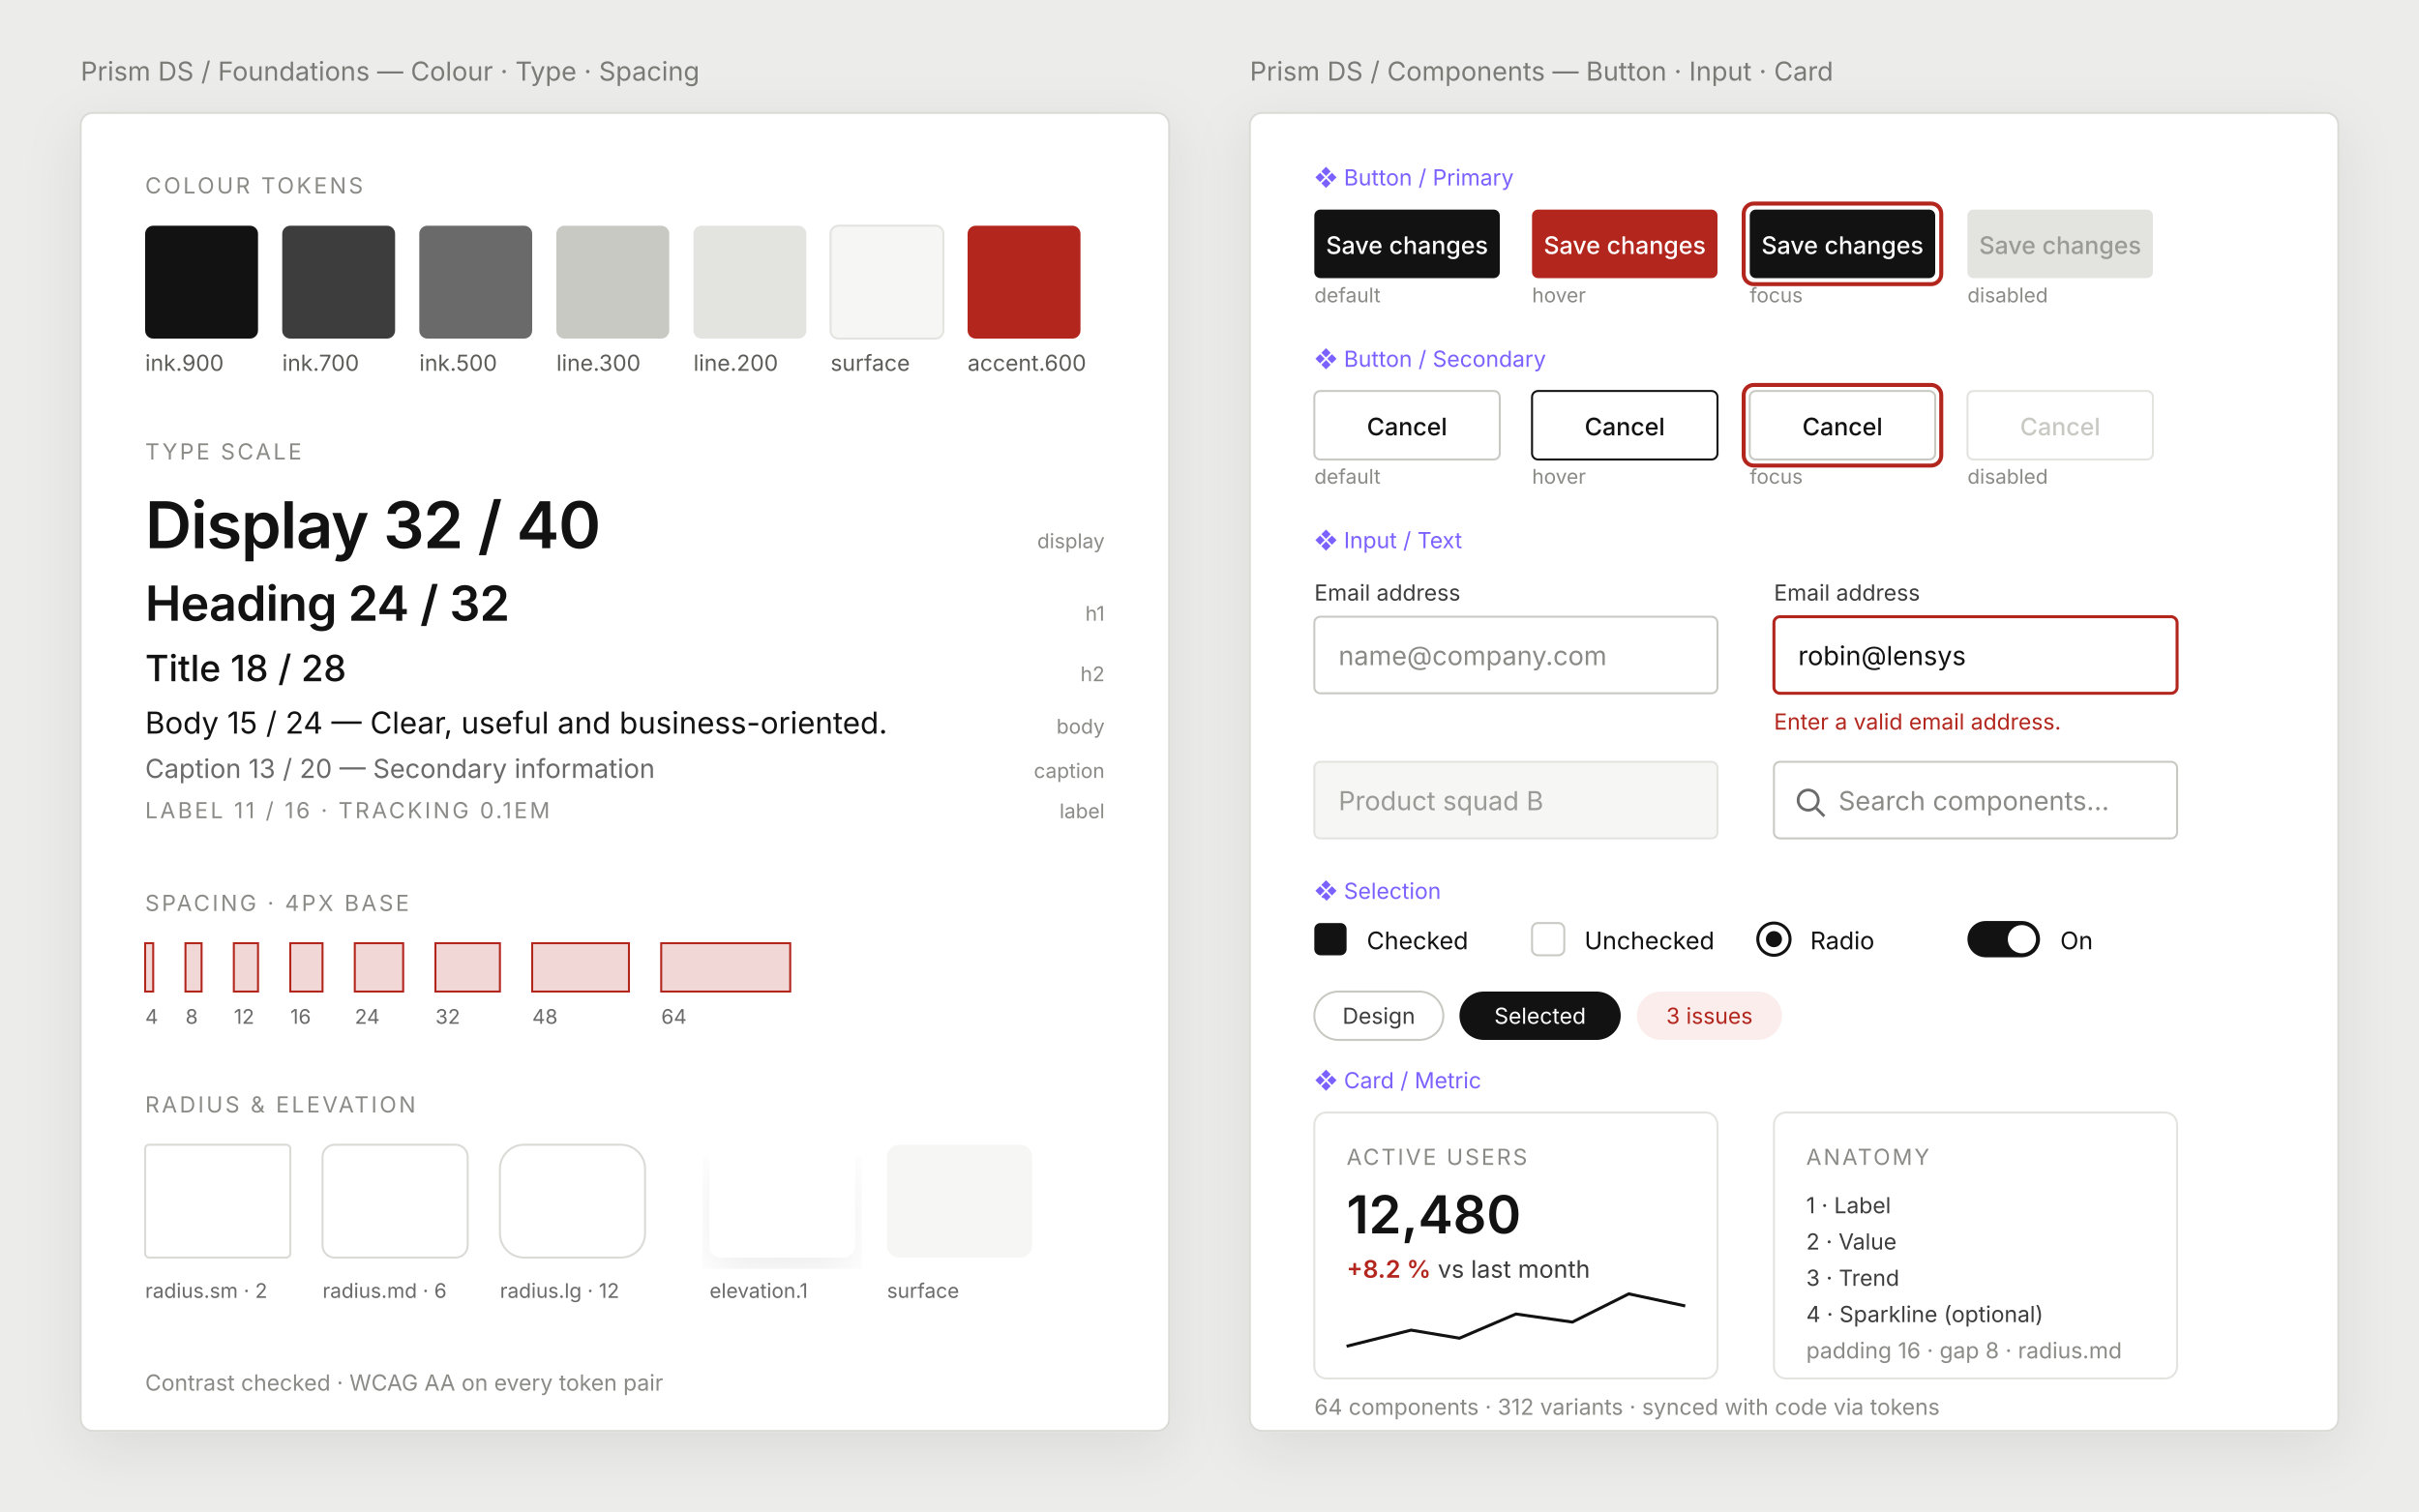
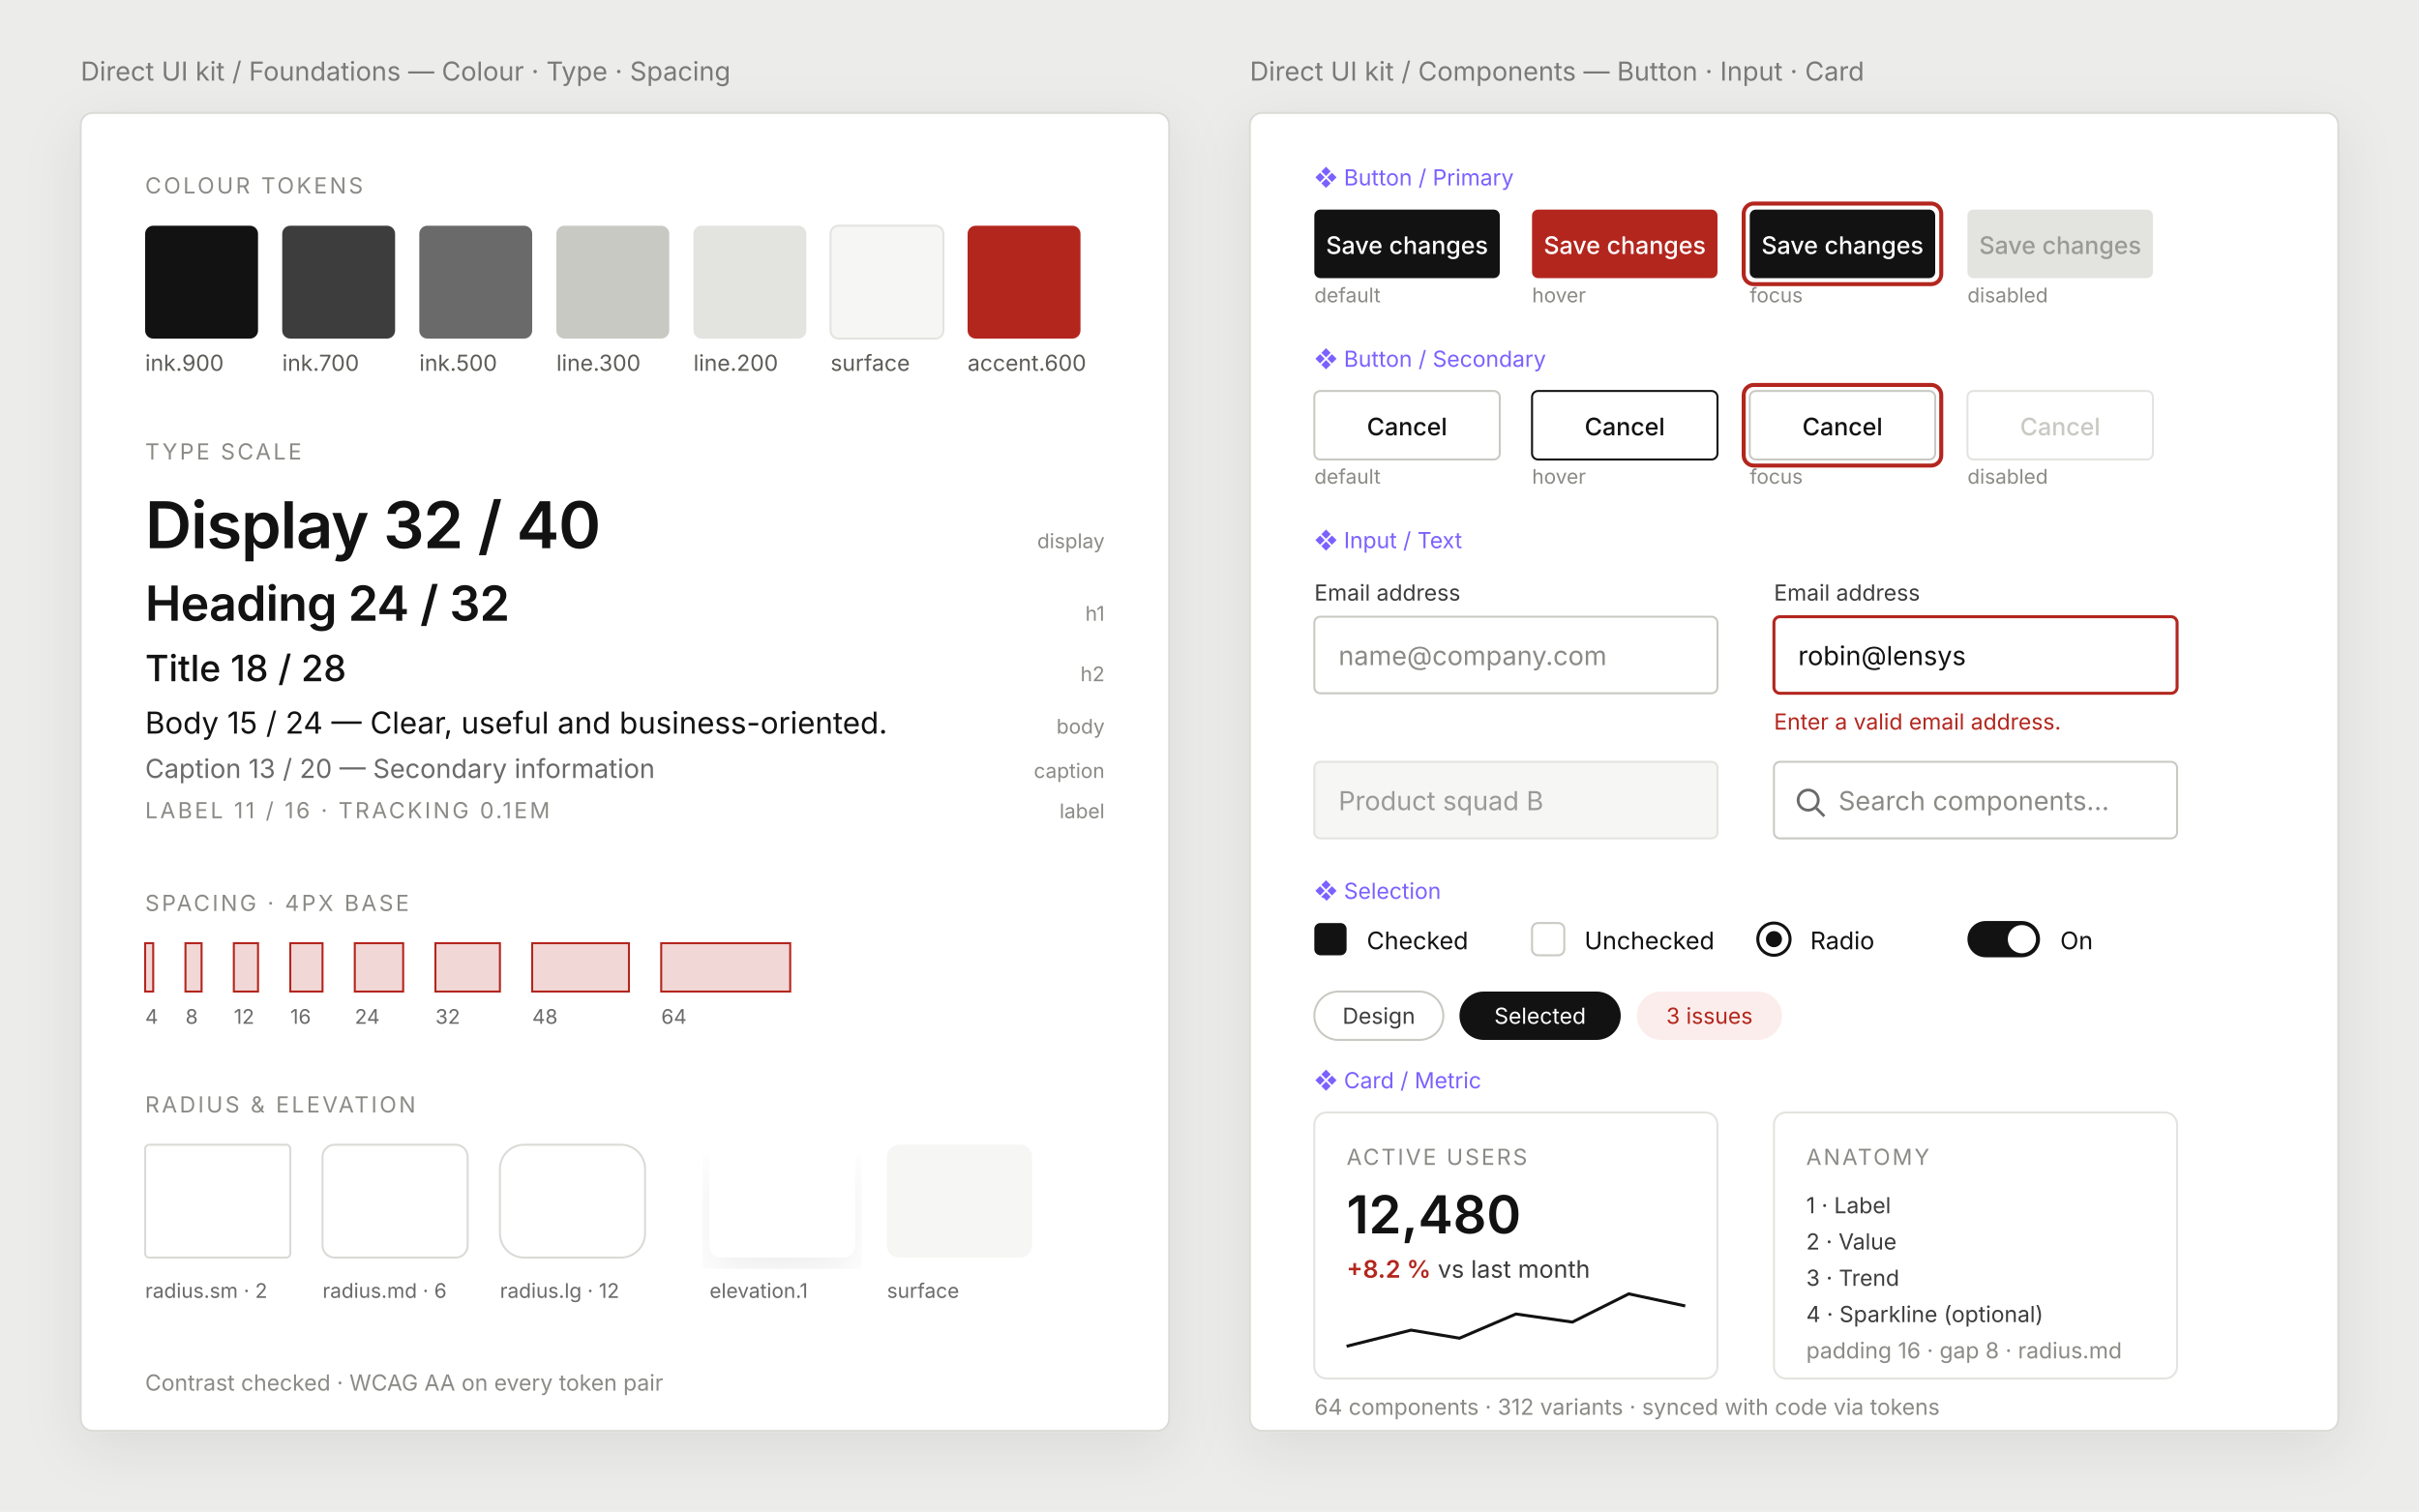
<svg xmlns="http://www.w3.org/2000/svg" viewBox="0 0 1200 750" width="1200" height="750" font-family="Inter, 'Helvetica Neue', Arial, sans-serif">
  <defs>
    <filter id="shadow" x="-5%" y="-5%" width="110%" height="115%">
      <feDropShadow dx="0" dy="8" stdDeviation="14" flood-color="#000" flood-opacity="0.08" />
    </filter>
  </defs>
  <rect width="1200" height="750" fill="#ECECEA" />
-   <text x="40" y="40" font-size="13" fill="#7A7A76">Prism DS  /  Foundations  —  Colour · Type · Spacing</text>
-   <text x="620" y="40" font-size="13" fill="#7A7A76">Prism DS  /  Components  —  Button · Input · Card</text>
+   <text x="40" y="40" font-size="13" fill="#7A7A76">Direct UI kit  /  Foundations  —  Colour · Type · Spacing</text>
+   <text x="620" y="40" font-size="13" fill="#7A7A76">Direct UI kit  /  Components  —  Button · Input · Card</text>
  <g filter="url(#shadow)">
    <rect x="40" y="56" width="540" height="654" rx="6" fill="#FFFFFF" stroke="#DADAD6" />
  </g>
  <text x="72" y="96" font-size="11" fill="#8A8A86" letter-spacing="1.2">COLOUR TOKENS</text>
  <g font-size="11" fill="#5C5C58">
    <rect x="72" y="112" width="56" height="56" rx="4" fill="#121212" />
    <text x="72" y="184">ink.900</text>
    <rect x="140" y="112" width="56" height="56" rx="4" fill="#3D3D3D" />
    <text x="140" y="184">ink.700</text>
    <rect x="208" y="112" width="56" height="56" rx="4" fill="#6A6A6A" />
    <text x="208" y="184">ink.500</text>
    <rect x="276" y="112" width="56" height="56" rx="4" fill="#C9C9C4" />
    <text x="276" y="184">line.300</text>
    <rect x="344" y="112" width="56" height="56" rx="4" fill="#E3E3E0" />
    <text x="344" y="184">line.200</text>
    <rect x="412" y="112" width="56" height="56" rx="4" fill="#F6F6F4" stroke="#E3E3E0" />
    <text x="412" y="184">surface</text>
    <rect x="480" y="112" width="56" height="56" rx="4" fill="#B3261E" />
    <text x="480" y="184">accent.600</text>
  </g>
  <text x="72" y="228" font-size="11" fill="#8A8A86" letter-spacing="1.2">TYPE SCALE</text>
  <g fill="#121212">
    <text x="72" y="272" font-size="32" font-weight="600" letter-spacing="-0.5">Display 32 / 40</text>
    <text x="72" y="308" font-size="24" font-weight="600" letter-spacing="-0.3">Heading 24 / 32</text>
    <text x="72" y="338" font-size="18" font-weight="500">Title 18 / 28</text>
    <text x="72" y="364" font-size="15">Body 15 / 24 — Clear, useful and business-oriented.</text>
    <text x="72" y="386" font-size="13" fill="#6A6A6A">Caption 13 / 20 — Secondary information</text>
    <text x="72" y="406" font-size="11" fill="#8A8A86" letter-spacing="1.2">LABEL 11 / 16 · TRACKING 0.1EM</text>
  </g>
  <g font-size="10" fill="#8A8A86" text-anchor="end">
    <text x="548" y="272">display</text>
    <text x="548" y="308">h1</text>
    <text x="548" y="338">h2</text>
    <text x="548" y="364">body</text>
    <text x="548" y="386">caption</text>
    <text x="548" y="406">label</text>
  </g>
  <text x="72" y="452" font-size="11" fill="#8A8A86" letter-spacing="1.2">SPACING · 4PX BASE</text>
  <g fill="#B3261E" fill-opacity="0.18" stroke="#B3261E" stroke-width="1">
    <rect x="72" y="468" width="4" height="24" />
    <rect x="92" y="468" width="8" height="24" />
    <rect x="116" y="468" width="12" height="24" />
    <rect x="144" y="468" width="16" height="24" />
    <rect x="176" y="468" width="24" height="24" />
    <rect x="216" y="468" width="32" height="24" />
    <rect x="264" y="468" width="48" height="24" />
    <rect x="328" y="468" width="64" height="24" />
  </g>
  <g font-size="10" fill="#6A6A6A">
    <text x="72" y="508">4</text>
    <text x="92" y="508">8</text>
    <text x="116" y="508">12</text>
    <text x="144" y="508">16</text>
    <text x="176" y="508">24</text>
    <text x="216" y="508">32</text>
    <text x="264" y="508">48</text>
    <text x="328" y="508">64</text>
  </g>
  <text x="72" y="552" font-size="11" fill="#8A8A86" letter-spacing="1.2">RADIUS &amp; ELEVATION</text>
  <g fill="#FFFFFF" stroke="#DADAD6">
    <rect x="72" y="568" width="72" height="56" rx="2" />
    <rect x="160" y="568" width="72" height="56" rx="6" />
    <rect x="248" y="568" width="72" height="56" rx="12" />
  </g>
  <g filter="url(#shadow)">
    <rect x="352" y="568" width="72" height="56" rx="6" fill="#FFFFFF" />
  </g>
  <rect x="440" y="568" width="72" height="56" rx="6" fill="#F6F6F4" />
  <g font-size="10" fill="#6A6A6A">
    <text x="72" y="644">radius.sm · 2</text>
    <text x="160" y="644">radius.md · 6</text>
    <text x="248" y="644">radius.lg · 12</text>
    <text x="352" y="644">elevation.1</text>
    <text x="440" y="644">surface</text>
  </g>
  <text x="72" y="690" font-size="11" fill="#8A8A86">Contrast checked · WCAG AA on every token pair</text>
  <g filter="url(#shadow)">
    <rect x="620" y="56" width="540" height="654" rx="6" fill="#FFFFFF" stroke="#DADAD6" />
  </g>
  <g font-size="11" fill="#7B61FF">
    <text x="652" y="92">❖ Button / Primary</text>
    <text x="652" y="182">❖ Button / Secondary</text>
    <text x="652" y="272">❖ Input / Text</text>
    <text x="652" y="446">❖ Selection</text>
    <text x="652" y="540">❖ Card / Metric</text>
  </g>
  <g font-size="10" fill="#8A8A86">
    <text x="652" y="150">default</text>
    <text x="760" y="150">hover</text>
    <text x="868" y="150">focus</text>
    <text x="976" y="150">disabled</text>
    <text x="652" y="240">default</text>
    <text x="760" y="240">hover</text>
    <text x="868" y="240">focus</text>
    <text x="976" y="240">disabled</text>
  </g>
  <rect x="652" y="104" width="92" height="34" rx="3" fill="#121212" />
  <rect x="760" y="104" width="92" height="34" rx="3" fill="#B3261E" />
  <rect x="868" y="104" width="92" height="34" rx="3" fill="#121212" />
  <rect x="865" y="101" width="98" height="40" rx="5" fill="none" stroke="#B3261E" stroke-width="2" />
  <rect x="976" y="104" width="92" height="34" rx="3" fill="#E3E3E0" />
  <g font-size="12" font-weight="500" fill="#FFFFFF" text-anchor="middle">
    <text x="698" y="126">Save changes</text>
    <text x="806" y="126">Save changes</text>
    <text x="914" y="126">Save changes</text>
    <text x="1022" y="126" fill="#9A9A96">Save changes</text>
  </g>
  <g fill="#FFFFFF" stroke="#C9C9C4">
    <rect x="652" y="194" width="92" height="34" rx="3" />
    <rect x="760" y="194" width="92" height="34" rx="3" stroke="#121212" />
    <rect x="868" y="194" width="92" height="34" rx="3" />
    <rect x="976" y="194" width="92" height="34" rx="3" stroke="#E3E3E0" />
  </g>
  <rect x="865" y="191" width="98" height="40" rx="5" fill="none" stroke="#B3261E" stroke-width="2" />
  <g font-size="12" font-weight="500" fill="#121212" text-anchor="middle">
    <text x="698" y="216">Cancel</text>
    <text x="806" y="216">Cancel</text>
    <text x="914" y="216">Cancel</text>
    <text x="1022" y="216" fill="#C9C9C4">Cancel</text>
  </g>
  <g font-size="11" fill="#3D3D3D">
    <text x="652" y="298">Email address</text>
    <rect x="652" y="306" width="200" height="38" rx="3" fill="#FFFFFF" stroke="#C9C9C4" />
    <text x="664" y="330" fill="#8A8A86" font-size="13">name@company.com</text>
    <text x="880" y="298">Email address</text>
    <rect x="880" y="306" width="200" height="38" rx="3" fill="#FFFFFF" stroke="#B3261E" stroke-width="1.5" />
    <text x="892" y="330" fill="#121212" font-size="13">robin@lensys</text>
    <text x="880" y="362" fill="#B3261E" font-size="11">Enter a valid email address.</text>
    <rect x="652" y="378" width="200" height="38" rx="3" fill="#F6F6F4" stroke="#E3E3E0" />
    <text x="664" y="402" fill="#9A9A96" font-size="13">Product squad B</text>
    <rect x="880" y="378" width="200" height="38" rx="3" fill="#FFFFFF" stroke="#C9C9C4" />
    <circle cx="897" cy="397" r="5" fill="none" stroke="#6A6A6A" stroke-width="1.4" />
    <path d="M901 401l4 4" stroke="#6A6A6A" stroke-width="1.4" />
    <text x="912" y="402" fill="#8A8A86" font-size="13">Search components…</text>
  </g>
  <g font-size="12" fill="#121212">
    <rect x="652" y="458" width="16" height="16" rx="3" fill="#121212" />
    <path d="M656 446l3 3 5.5-6" fill="none" stroke="#FFF" stroke-width="1.6" />
    <text x="678" y="471">Checked</text>
    <rect x="760" y="458" width="16" height="16" rx="3" fill="#FFFFFF" stroke="#C9C9C4" />
    <text x="786" y="471">Unchecked</text>
    <circle cx="880" cy="466" r="8" fill="#FFFFFF" stroke="#121212" stroke-width="1.5" />
    <circle cx="880" cy="466" r="4" fill="#121212" />
    <text x="898" y="471">Radio</text>
    <rect x="976" y="457" width="36" height="18" rx="9" fill="#121212" />
    <circle cx="1003" cy="466" r="7" fill="#FFF" />
    <text x="1022" y="471">On</text>
  </g>
  <g font-size="11">
    <rect x="652" y="492" width="64" height="24" rx="12" fill="#FFFFFF" stroke="#C9C9C4" />
    <text x="684" y="508" fill="#3D3D3D" text-anchor="middle">Design</text>
    <rect x="724" y="492" width="80" height="24" rx="12" fill="#121212" />
    <text x="764" y="508" fill="#FFF" text-anchor="middle">Selected</text>
    <rect x="812" y="492" width="72" height="24" rx="12" fill="#FBEDEB" />
    <text x="848" y="508" fill="#B3261E" text-anchor="middle">3 issues</text>
  </g>
  <rect x="652" y="552" width="200" height="132" rx="6" fill="#FFFFFF" stroke="#E3E3E0" />
  <text x="668" y="578" font-size="11" fill="#8A8A86" letter-spacing="1">ACTIVE USERS</text>
  <text x="668" y="612" font-size="26" font-weight="600" fill="#121212">12,480</text>
  <text x="668" y="634" font-size="12" fill="#3D3D3D">
    <tspan fill="#B3261E" font-weight="600">+8.2 %</tspan> vs last month</text>
  <polyline points="668,668 700,660 724,664 752,652 780,656 808,642 836,648" fill="none" stroke="#121212" stroke-width="1.5" />
  <rect x="880" y="552" width="200" height="132" rx="6" fill="#FFFFFF" stroke="#E3E3E0" />
  <text x="896" y="578" font-size="11" fill="#8A8A86" letter-spacing="1">ANATOMY</text>
  <g font-size="11" fill="#3D3D3D">
    <text x="896" y="602">1 · Label</text>
    <text x="896" y="620">2 · Value</text>
    <text x="896" y="638">3 · Trend</text>
    <text x="896" y="656">4 · Sparkline (optional)</text>
    <text x="896" y="674" fill="#8A8A86">padding 16 · gap 8 · radius.md</text>
  </g>
  <text x="652" y="702" font-size="11" fill="#8A8A86">64 components · 312 variants · synced with code via tokens</text>
</svg>
